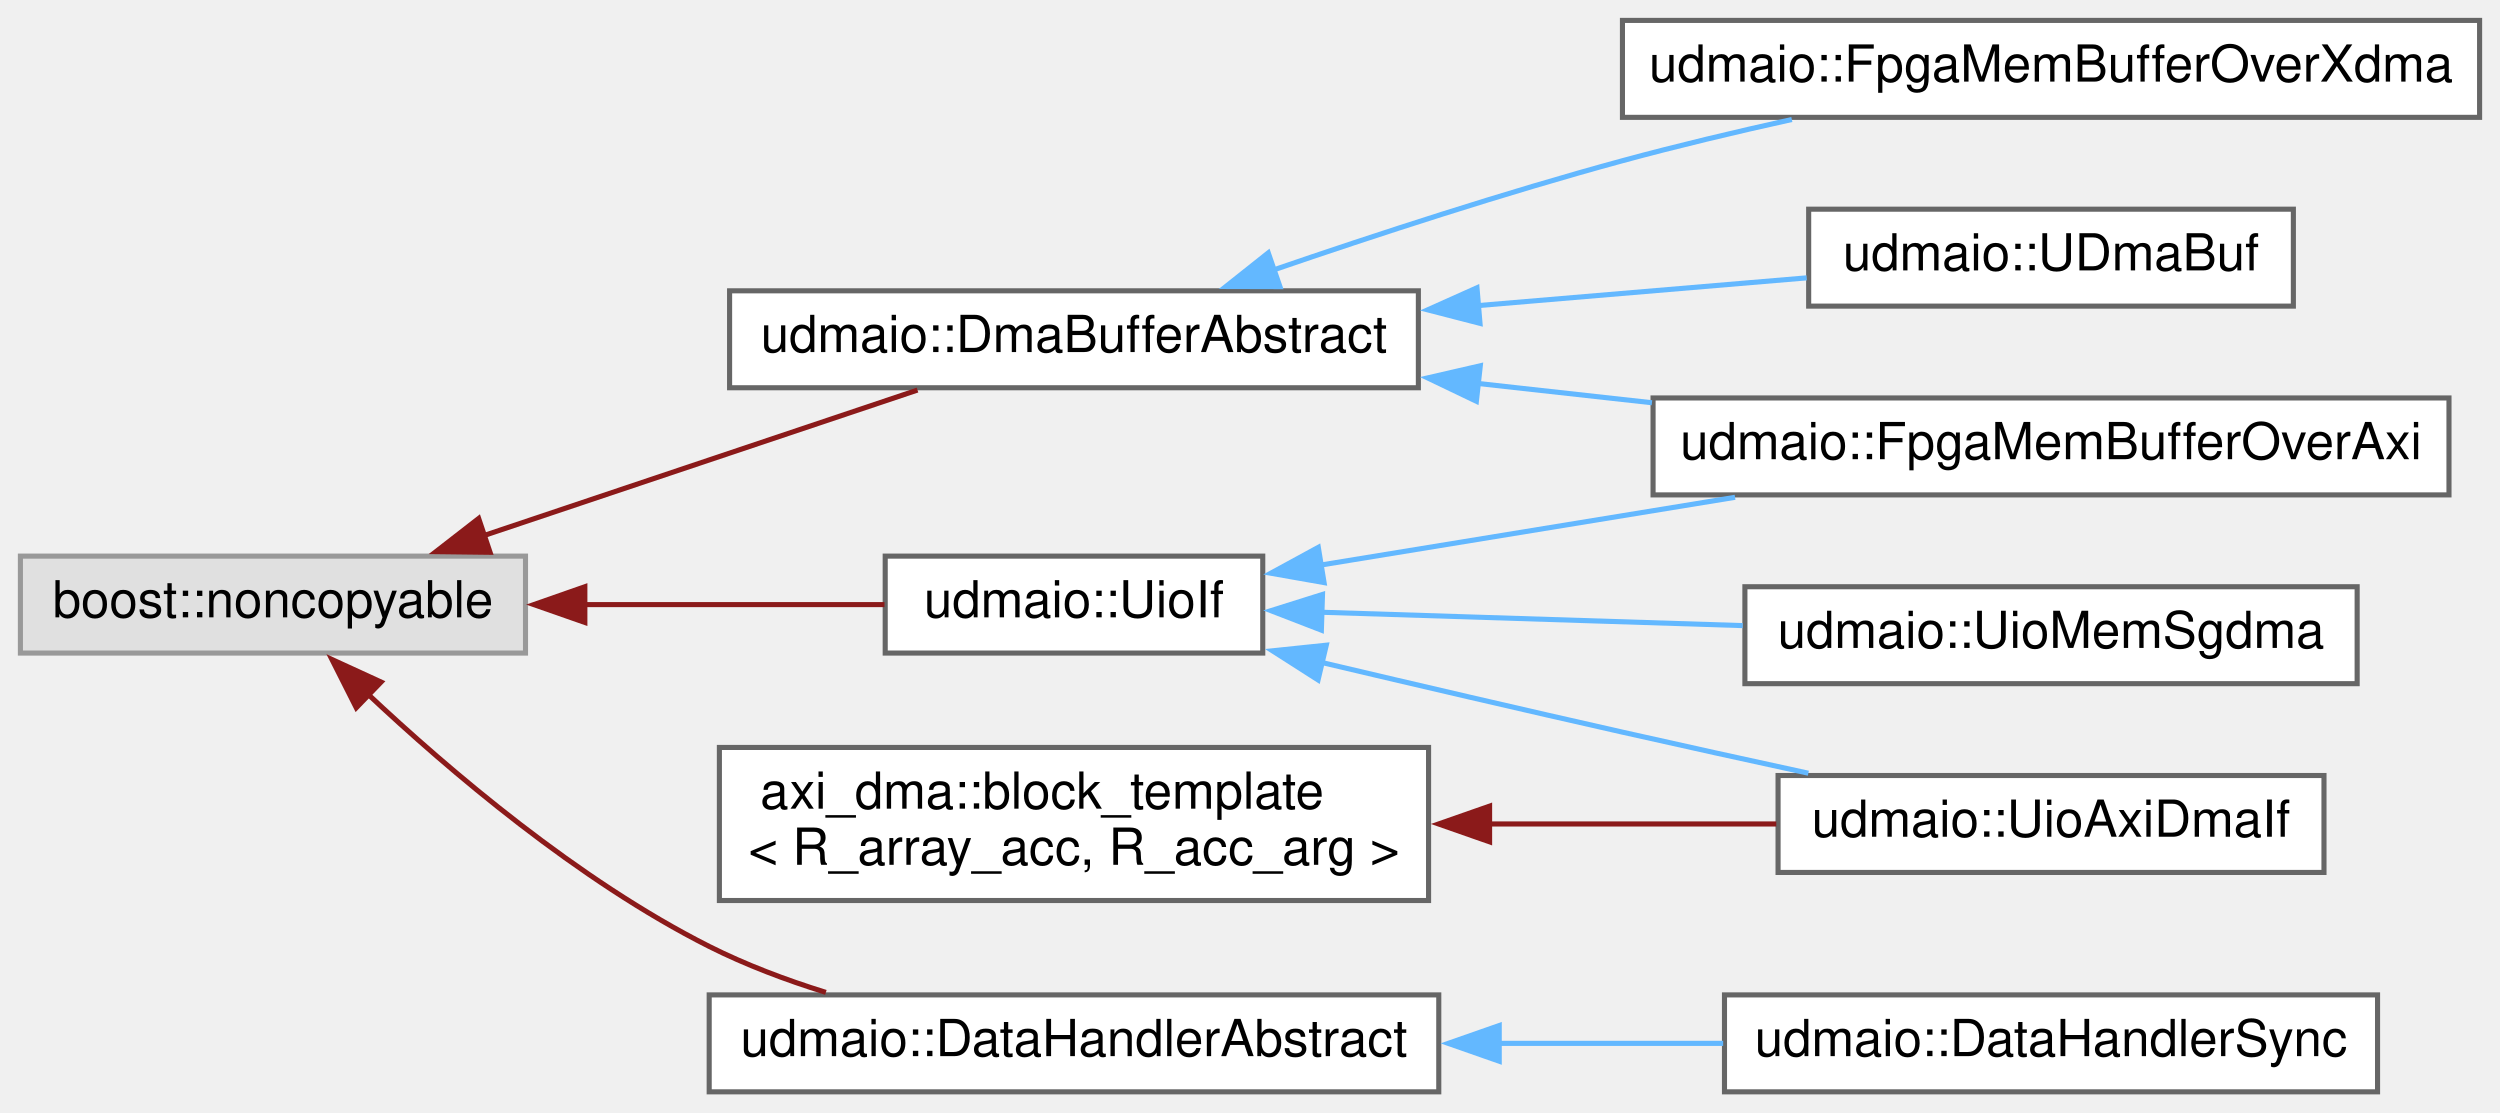
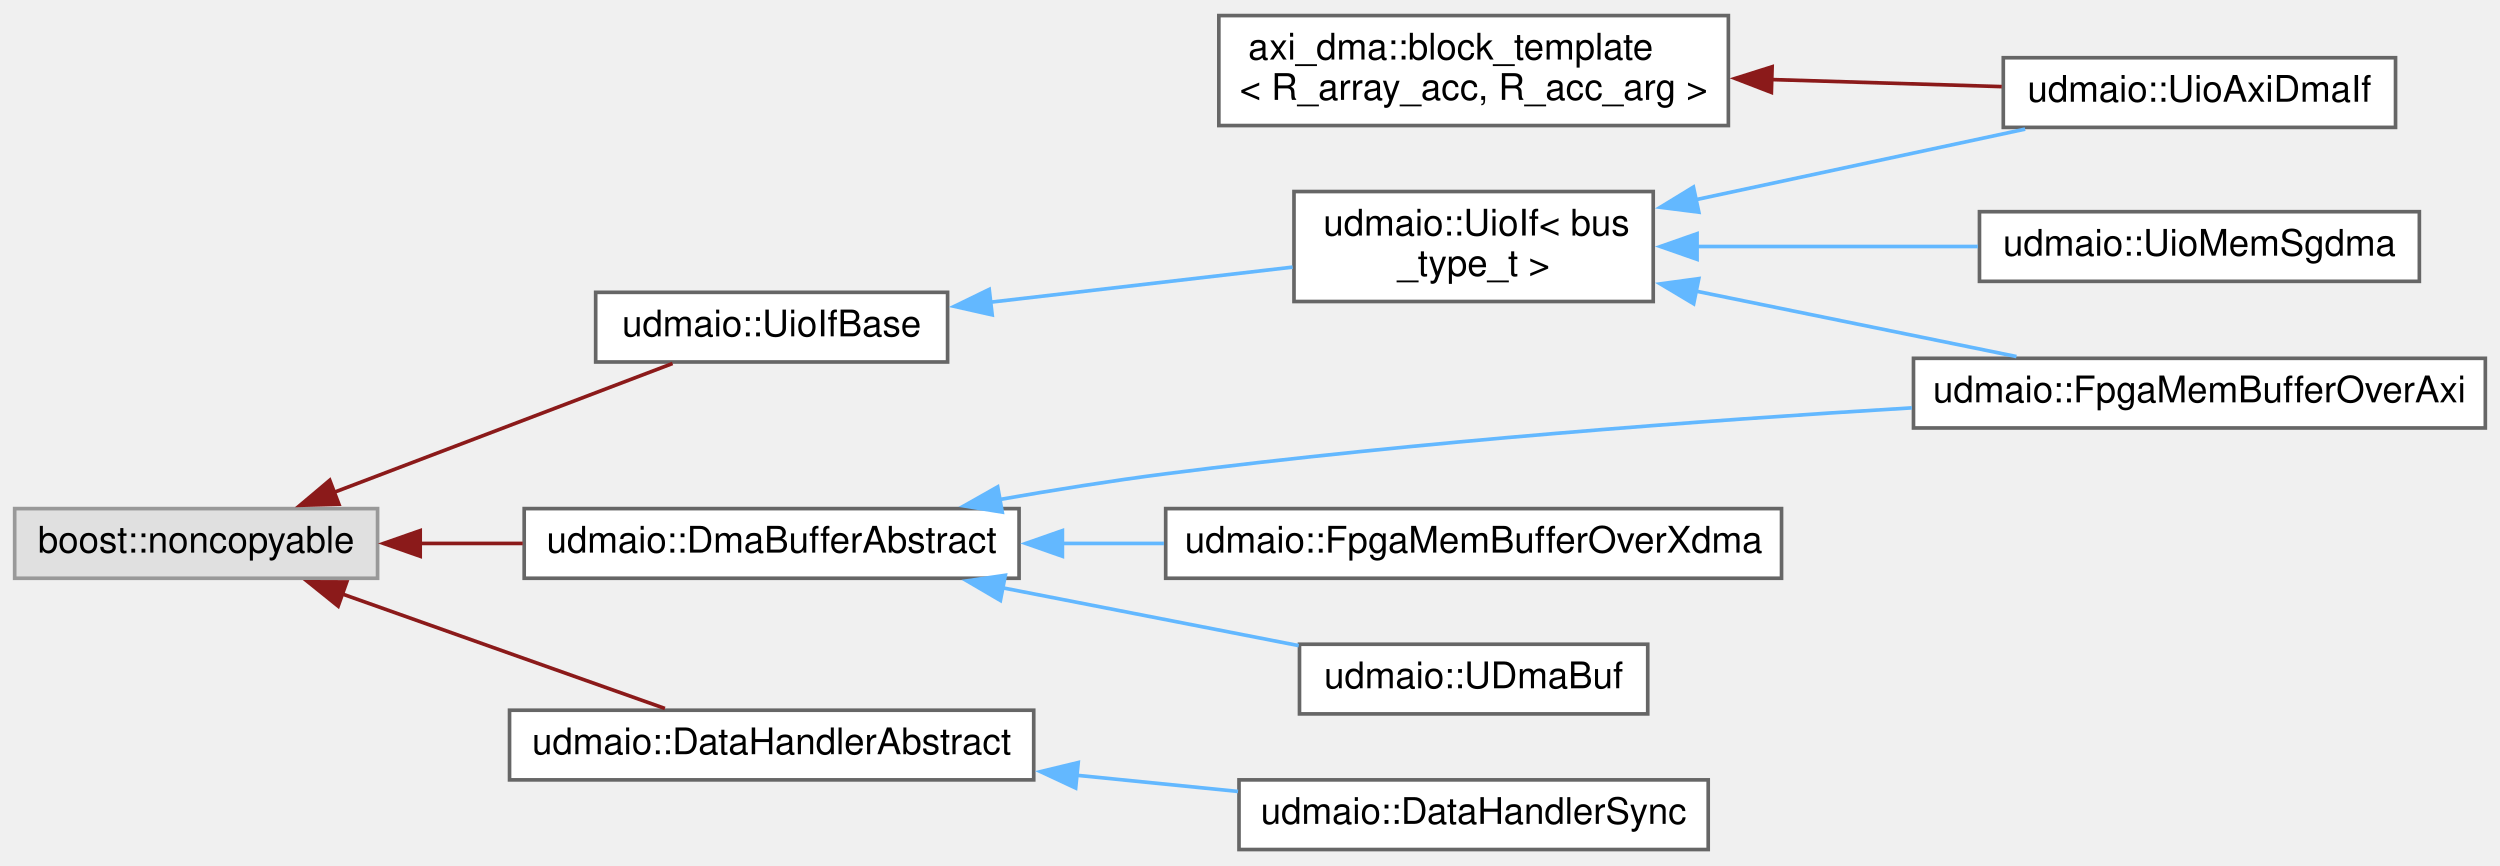
- <svg xmlns="http://www.w3.org/2000/svg" xmlns:xlink="http://www.w3.org/1999/xlink" width="490pt" height="218pt" viewBox="0.00 0.00 490.00 218.00">
-   <g id="graph0" class="graph" transform="scale(1 1) rotate(0) translate(4 214)">
+ <svg xmlns="http://www.w3.org/2000/svg" xmlns:xlink="http://www.w3.org/1999/xlink" width="682pt" height="236pt" viewBox="0.00 0.00 682.00 235.50">
+   <g id="graph0" class="graph" transform="scale(1 1) rotate(0) translate(4 231.5)">
    <g id="node1" class="node">
      <g id="a_node1">
        <a xlink:href="structaxi__dma_1_1block__template.html" target="_top" xlink:title="Template class for the axi_dma block, containing accessors for all its registers.">
-           <polygon fill="white" stroke="#666666" points="276,-67.5 137,-67.5 137,-37.5 276,-37.5 276,-67.5" />
-           <text text-anchor="start" x="145" y="-55.5" font-family="Helvetica,sans-Serif" font-size="10.00">axi_dma::block_template</text>
-           <text text-anchor="middle" x="206.5" y="-44.5" font-family="Helvetica,sans-Serif" font-size="10.00">&lt; R_array_acc, R_acc_arg &gt;</text>
+           <polygon fill="white" stroke="#666666" points="467.5,-227.5 328.5,-227.5 328.5,-197.5 467.5,-197.5 467.5,-227.5" />
+           <text text-anchor="start" x="336.5" y="-215.5" font-family="Helvetica,sans-Serif" font-size="10.00">axi_dma::block_template</text>
+           <text text-anchor="middle" x="398" y="-204.5" font-family="Helvetica,sans-Serif" font-size="10.00">&lt; R_array_acc, R_acc_arg &gt;</text>
        </a>
      </g>
    </g>
    <g id="node2" class="node">
      <g id="a_node2">
        <a xlink:href="classudmaio_1_1_uio_axi_dma_if.html" target="_top" xlink:title="Interface to AXI DMA Core.">
-           <polygon fill="white" stroke="#666666" points="451.5,-62 344.5,-62 344.5,-43 451.5,-43 451.5,-62" />
-           <text text-anchor="middle" x="398" y="-50" font-family="Helvetica,sans-Serif" font-size="10.00">udmaio::UioAxiDmaIf</text>
+           <polygon fill="white" stroke="#666666" points="649.5,-216 542.5,-216 542.5,-197 649.5,-197 649.5,-216" />
+           <text text-anchor="middle" x="596" y="-204" font-family="Helvetica,sans-Serif" font-size="10.00">udmaio::UioAxiDmaIf</text>
        </a>
      </g>
    </g>
    <g id="edge1" class="edge">
-       <path fill="none" stroke="#8b1a1a" d="M287.85,-52.5C306.88,-52.5 326.7,-52.5 344.15,-52.5" />
-       <polygon fill="#8b1a1a" stroke="#8b1a1a" points="287.96,-49 277.96,-52.5 287.96,-56 287.96,-49" />
+       <path fill="none" stroke="#8b1a1a" d="M479.13,-210.05C500.34,-209.4 522.71,-208.71 542.08,-208.12" />
+       <polygon fill="#8b1a1a" stroke="#8b1a1a" points="479.23,-206.54 469.34,-210.35 479.44,-213.54 479.23,-206.54" />
    </g>
    <g id="node3" class="node">
      <g id="a_node3">
        <a xlink:title=" ">
-           <polygon fill="#e0e0e0" stroke="#999999" points="99,-105 0,-105 0,-86 99,-86 99,-105" />
-           <text text-anchor="middle" x="49.5" y="-93" font-family="Helvetica,sans-Serif" font-size="10.00">boost::noncopyable</text>
+           <polygon fill="#e0e0e0" stroke="#999999" points="99,-93 0,-93 0,-74 99,-74 99,-93" />
+           <text text-anchor="middle" x="49.5" y="-81" font-family="Helvetica,sans-Serif" font-size="10.00">boost::noncopyable</text>
        </a>
      </g>
    </g>
    <g id="node4" class="node">
      <g id="a_node4">
        <a xlink:href="classudmaio_1_1_data_handler_abstract.html" target="_top" xlink:title="Base class to implement a DMA data reception handler.">
-           <polygon fill="white" stroke="#666666" points="278,-19 135,-19 135,0 278,0 278,-19" />
-           <text text-anchor="middle" x="206.5" y="-7" font-family="Helvetica,sans-Serif" font-size="10.00">udmaio::DataHandlerAbstract</text>
+           <polygon fill="white" stroke="#666666" points="278,-38 135,-38 135,-19 278,-19 278,-38" />
+           <text text-anchor="middle" x="206.5" y="-26" font-family="Helvetica,sans-Serif" font-size="10.00">udmaio::DataHandlerAbstract</text>
        </a>
      </g>
    </g>
    <g id="edge2" class="edge">
-       <path fill="none" stroke="#8b1a1a" d="M67.93,-78.12C84.05,-62.96 109.33,-41.44 135,-28.5 142.13,-24.91 150.02,-21.93 157.87,-19.49" />
-       <polygon fill="#8b1a1a" stroke="#8b1a1a" points="65.83,-75.28 61.06,-84.74 70.69,-80.32 65.83,-75.28" />
+       <path fill="none" stroke="#8b1a1a" d="M89.34,-69.72C116.72,-60 152.75,-47.22 177.38,-38.48" />
+       <polygon fill="#8b1a1a" stroke="#8b1a1a" points="88.25,-66.39 80,-73.03 90.59,-72.99 88.25,-66.39" />
    </g>
    <g id="node6" class="node">
      <g id="a_node6">
        <a xlink:href="classudmaio_1_1_dma_buffer_abstract.html" target="_top" xlink:title="Base class for DMA data buffer.">
-           <polygon fill="white" stroke="#666666" points="274,-157 139,-157 139,-138 274,-138 274,-157" />
-           <text text-anchor="middle" x="206.5" y="-145" font-family="Helvetica,sans-Serif" font-size="10.00">udmaio::DmaBufferAbstract</text>
+           <polygon fill="white" stroke="#666666" points="274,-93 139,-93 139,-74 274,-74 274,-93" />
+           <text text-anchor="middle" x="206.5" y="-81" font-family="Helvetica,sans-Serif" font-size="10.00">udmaio::DmaBufferAbstract</text>
        </a>
      </g>
    </g>
    <g id="edge4" class="edge">
-       <path fill="none" stroke="#8b1a1a" d="M90.9,-109.05C117.5,-117.98 151.73,-129.46 175.83,-137.55" />
-       <polygon fill="#8b1a1a" stroke="#8b1a1a" points="92.05,-105.75 81.45,-105.88 89.82,-112.38 92.05,-105.75" />
+       <path fill="none" stroke="#8b1a1a" d="M110.54,-83.5C119.73,-83.5 129.27,-83.5 138.6,-83.5" />
+       <polygon fill="#8b1a1a" stroke="#8b1a1a" points="110.63,-80 100.63,-83.5 110.63,-87 110.63,-80" />
    </g>
    <g id="node10" class="node">
      <g id="a_node10">
-         <a xlink:href="classudmaio_1_1_uio_if.html" target="_top" xlink:title="Base class for UIO interfaces.">
-           <polygon fill="white" stroke="#666666" points="243.5,-105 169.5,-105 169.5,-86 243.5,-86 243.5,-105" />
-           <text text-anchor="middle" x="206.5" y="-93" font-family="Helvetica,sans-Serif" font-size="10.00">udmaio::UioIf</text>
+         <a xlink:href="classudmaio_1_1_uio_if_base.html" target="_top" xlink:title="Base class for UIO interfaces.">
+           <polygon fill="white" stroke="#666666" points="254.5,-152 158.5,-152 158.5,-133 254.5,-133 254.5,-152" />
+           <text text-anchor="middle" x="206.5" y="-140" font-family="Helvetica,sans-Serif" font-size="10.00">udmaio::UioIfBase</text>
        </a>
      </g>
    </g>
    <g id="edge8" class="edge">
-       <path fill="none" stroke="#8b1a1a" d="M110.57,-95.5C130.42,-95.5 151.87,-95.5 169.36,-95.5" />
-       <polygon fill="#8b1a1a" stroke="#8b1a1a" points="110.63,-92 100.63,-95.5 110.63,-99 110.63,-92" />
+       <path fill="none" stroke="#8b1a1a" d="M87.15,-97.45C115.55,-108.26 154.18,-122.97 179.47,-132.59" />
+       <polygon fill="#8b1a1a" stroke="#8b1a1a" points="88.45,-94.2 77.86,-93.91 85.96,-100.74 88.45,-94.2" />
    </g>
    <g id="node5" class="node">
      <g id="a_node5">
        <a xlink:href="classudmaio_1_1_data_handler_sync.html" target="_top" xlink:title="Synchronous data handler with blocking read interface.">
          <polygon fill="white" stroke="#666666" points="462,-19 334,-19 334,0 462,0 462,-19" />
          <text text-anchor="middle" x="398" y="-7" font-family="Helvetica,sans-Serif" font-size="10.00">udmaio::DataHandlerSync</text>
        </a>
      </g>
    </g>
    <g id="edge3" class="edge">
-       <path fill="none" stroke="#63b8ff" d="M289.55,-9.5C304.35,-9.5 319.57,-9.5 333.74,-9.5" />
-       <polygon fill="#63b8ff" stroke="#63b8ff" points="289.85,-6 279.85,-9.5 289.85,-13 289.85,-6" />
+       <path fill="none" stroke="#63b8ff" d="M289.55,-20.27C304.35,-18.79 319.57,-17.26 333.74,-15.84" />
+       <polygon fill="#63b8ff" stroke="#63b8ff" points="289.44,-16.77 279.84,-21.25 290.14,-23.73 289.44,-16.77" />
    </g>
    <g id="node7" class="node">
      <g id="a_node7">
        <a xlink:href="classudmaio_1_1_fpga_mem_buffer_over_axi.html" target="_top" xlink:title="DMA data buffer accessed over AXI/UIO, described w/ explicit address &amp; size.">
-           <polygon fill="white" stroke="#666666" points="476,-136 320,-136 320,-117 476,-117 476,-136" />
-           <text text-anchor="middle" x="398" y="-124" font-family="Helvetica,sans-Serif" font-size="10.00">udmaio::FpgaMemBufferOverAxi</text>
+           <polygon fill="white" stroke="#666666" points="674,-134 518,-134 518,-115 674,-115 674,-134" />
+           <text text-anchor="middle" x="596" y="-122" font-family="Helvetica,sans-Serif" font-size="10.00">udmaio::FpgaMemBufferOverAxi</text>
        </a>
      </g>
    </g>
    <g id="edge5" class="edge">
-       <path fill="none" stroke="#63b8ff" d="M285.5,-138.86C296.82,-137.6 308.48,-136.31 319.78,-135.06" />
-       <polygon fill="#63b8ff" stroke="#63b8ff" points="285.37,-135.35 275.81,-139.93 286.14,-142.31 285.37,-135.35" />
+       <path fill="none" stroke="#63b8ff" d="M268.56,-95.46C283.39,-98.07 299.23,-100.61 314,-102.5 382.56,-111.28 461.01,-117.07 517.56,-120.49" />
+       <polygon fill="#63b8ff" stroke="#63b8ff" points="269.41,-92.05 258.95,-93.73 268.17,-98.94 269.41,-92.05" />
    </g>
    <g id="node8" class="node">
      <g id="a_node8">
        <a xlink:href="classudmaio_1_1_fpga_mem_buffer_over_xdma.html" target="_top" xlink:title="DMA data buffer accessed over XDMA using the xdma c2h0 stream channel.">
-           <polygon fill="white" stroke="#666666" points="482,-210 314,-210 314,-191 482,-191 482,-210" />
-           <text text-anchor="middle" x="398" y="-198" font-family="Helvetica,sans-Serif" font-size="10.00">udmaio::FpgaMemBufferOverXdma</text>
+           <polygon fill="white" stroke="#666666" points="482,-93 314,-93 314,-74 482,-74 482,-93" />
+           <text text-anchor="middle" x="398" y="-81" font-family="Helvetica,sans-Serif" font-size="10.00">udmaio::FpgaMemBufferOverXdma</text>
        </a>
      </g>
    </g>
    <g id="edge6" class="edge">
-       <path fill="none" stroke="#63b8ff" d="M245.49,-161.05C265.68,-167.98 291.02,-176.25 314,-182.5 324.67,-185.4 336.21,-188.15 347.2,-190.58" />
-       <polygon fill="#63b8ff" stroke="#63b8ff" points="246.87,-157.82 236.28,-157.85 244.58,-164.44 246.87,-157.82" />
+       <path fill="none" stroke="#63b8ff" d="M285.77,-83.5C294.93,-83.5 304.3,-83.5 313.53,-83.5" />
+       <polygon fill="#63b8ff" stroke="#63b8ff" points="285.82,-80 275.82,-83.5 285.82,-87 285.82,-80" />
    </g>
    <g id="node9" class="node">
      <g id="a_node9">
        <a xlink:href="classudmaio_1_1_u_dma_buf.html" target="_top" xlink:title="DMA data buffer accessed over AXI/UIO, implemented w/ udmabuf (see https://github....">
-           <polygon fill="white" stroke="#666666" points="445.5,-173 350.5,-173 350.5,-154 445.5,-154 445.5,-173" />
-           <text text-anchor="middle" x="398" y="-161" font-family="Helvetica,sans-Serif" font-size="10.00">udmaio::UDmaBuf</text>
+           <polygon fill="white" stroke="#666666" points="445.5,-56 350.5,-56 350.5,-37 445.5,-37 445.5,-56" />
+           <text text-anchor="middle" x="398" y="-44" font-family="Helvetica,sans-Serif" font-size="10.00">udmaio::UDmaBuf</text>
        </a>
      </g>
    </g>
    <g id="edge7" class="edge">
-       <path fill="none" stroke="#63b8ff" d="M285.63,-154.1C307.52,-155.95 330.65,-157.9 350.11,-159.54" />
-       <polygon fill="#63b8ff" stroke="#63b8ff" points="286.08,-150.62 275.82,-153.27 285.49,-157.6 286.08,-150.62" />
-     </g>
-     <g id="edge10" class="edge">
-       <path fill="none" stroke="#63b8ff" d="M254.99,-84.17C273.4,-79.82 294.67,-74.86 314,-70.5 325.79,-67.84 338.55,-65.03 350.44,-62.45" />
-       <polygon fill="#63b8ff" stroke="#63b8ff" points="254.34,-80.73 245.41,-86.44 255.95,-87.54 254.34,-80.73" />
-     </g>
-     <g id="edge9" class="edge">
-       <path fill="none" stroke="#63b8ff" d="M254.8,-103.24C279.4,-107.26 309.74,-112.22 336.07,-116.53" />
-       <polygon fill="#63b8ff" stroke="#63b8ff" points="255.52,-99.81 245.08,-101.65 254.39,-106.72 255.52,-99.81" />
+       <path fill="none" stroke="#63b8ff" d="M269.31,-71.43C295.65,-66.29 325.87,-60.39 350.3,-55.62" />
+       <polygon fill="#63b8ff" stroke="#63b8ff" points="268.91,-67.94 259.77,-73.29 270.25,-74.81 268.91,-67.94" />
    </g>
    <g id="node11" class="node">
      <g id="a_node11">
-         <a xlink:href="classudmaio_1_1_uio_mem_sgdma.html" target="_top" xlink:title="Interface to AXI DMA scatter-gather buffers &amp; descriptors Uses a UioIf to access DMA descriptor memor...">
-           <polygon fill="white" stroke="#666666" points="458,-99 338,-99 338,-80 458,-80 458,-99" />
-           <text text-anchor="middle" x="398" y="-87" font-family="Helvetica,sans-Serif" font-size="10.00">udmaio::UioMemSgdma</text>
+         <a xlink:href="classudmaio_1_1_uio_if.html" target="_top" xlink:title="UIO Interface implementing bus access.">
+           <polygon fill="white" stroke="#666666" points="447,-179.5 349,-179.5 349,-149.5 447,-149.5 447,-179.5" />
+           <text text-anchor="start" x="357" y="-167.5" font-family="Helvetica,sans-Serif" font-size="10.00">udmaio::UioIf&lt; bus</text>
+           <text text-anchor="middle" x="398" y="-156.5" font-family="Helvetica,sans-Serif" font-size="10.00">_type_t &gt;</text>
        </a>
      </g>
    </g>
+     <g id="edge9" class="edge">
+       <path fill="none" stroke="#63b8ff" d="M266.25,-149.32C292.7,-152.39 323.54,-155.97 348.63,-158.88" />
+       <polygon fill="#63b8ff" stroke="#63b8ff" points="266.67,-145.85 256.33,-148.17 265.86,-152.8 266.67,-145.85" />
+     </g>
    <g id="edge11" class="edge">
-       <path fill="none" stroke="#63b8ff" d="M254.99,-94C280.02,-93.2 310.96,-92.22 337.57,-91.38" />
-       <polygon fill="#63b8ff" stroke="#63b8ff" points="254.99,-90.49 245.1,-94.31 255.21,-97.49 254.99,-90.49" />
+       <path fill="none" stroke="#63b8ff" d="M458.63,-177.28C487.47,-183.46 521.57,-190.76 548.46,-196.53" />
+       <polygon fill="#63b8ff" stroke="#63b8ff" points="459.44,-173.87 448.93,-175.2 457.97,-180.72 459.44,-173.87" />
+     </g>
+     <g id="edge10" class="edge">
+       <path fill="none" stroke="#63b8ff" d="M458.7,-152.32C486.69,-146.61 519.61,-139.89 546.09,-134.48" />
+       <polygon fill="#63b8ff" stroke="#63b8ff" points="458.03,-148.88 448.93,-154.31 459.43,-155.74 458.03,-148.88" />
+     </g>
+     <g id="node12" class="node">
+       <g id="a_node12">
+         <a xlink:href="classudmaio_1_1_uio_mem_sgdma.html" target="_top" xlink:title="Interface to AXI DMA scatter-gather buffers &amp; descriptors Uses a UioIf to access DMA descriptor memor...">
+           <polygon fill="white" stroke="#666666" points="656,-174 536,-174 536,-155 656,-155 656,-174" />
+           <text text-anchor="middle" x="596" y="-162" font-family="Helvetica,sans-Serif" font-size="10.00">udmaio::UioMemSgdma</text>
+         </a>
+       </g>
+     </g>
+     <g id="edge12" class="edge">
+       <path fill="none" stroke="#63b8ff" d="M458.72,-164.5C483.09,-164.5 511.21,-164.5 535.56,-164.5" />
+       <polygon fill="#63b8ff" stroke="#63b8ff" points="458.96,-161 448.96,-164.5 458.96,-168 458.96,-161" />
    </g>
  </g>
</svg>
